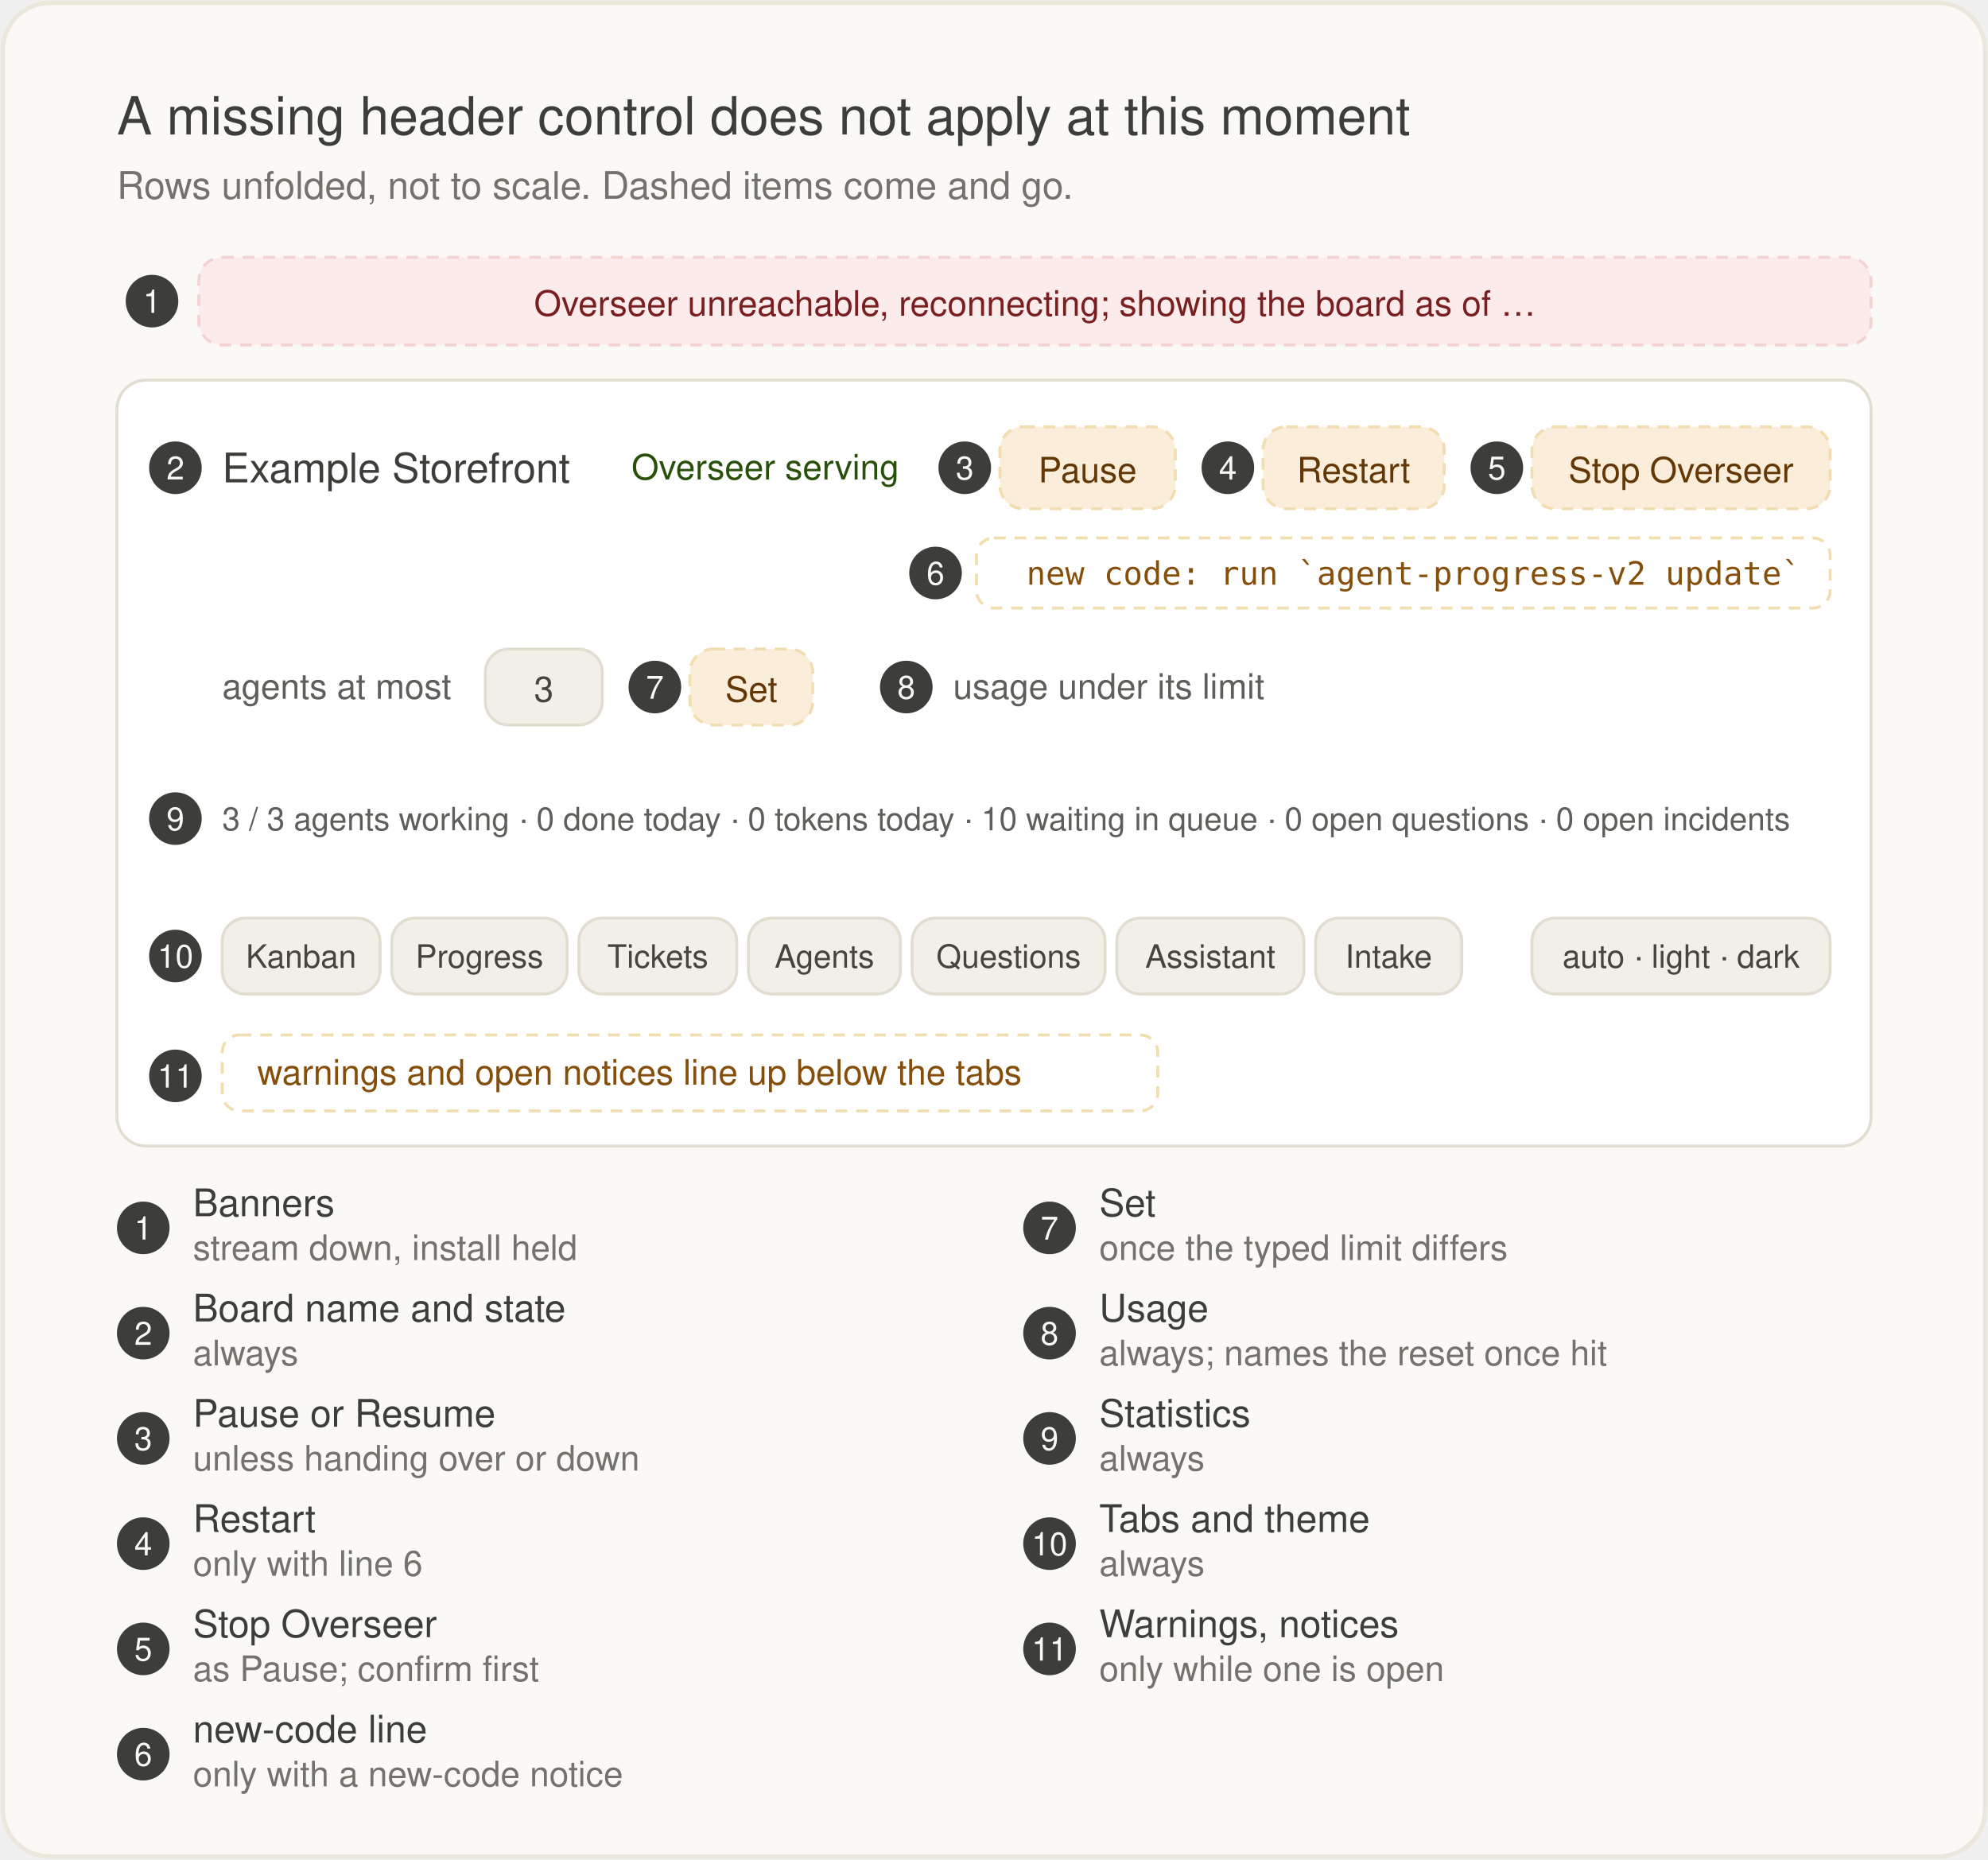
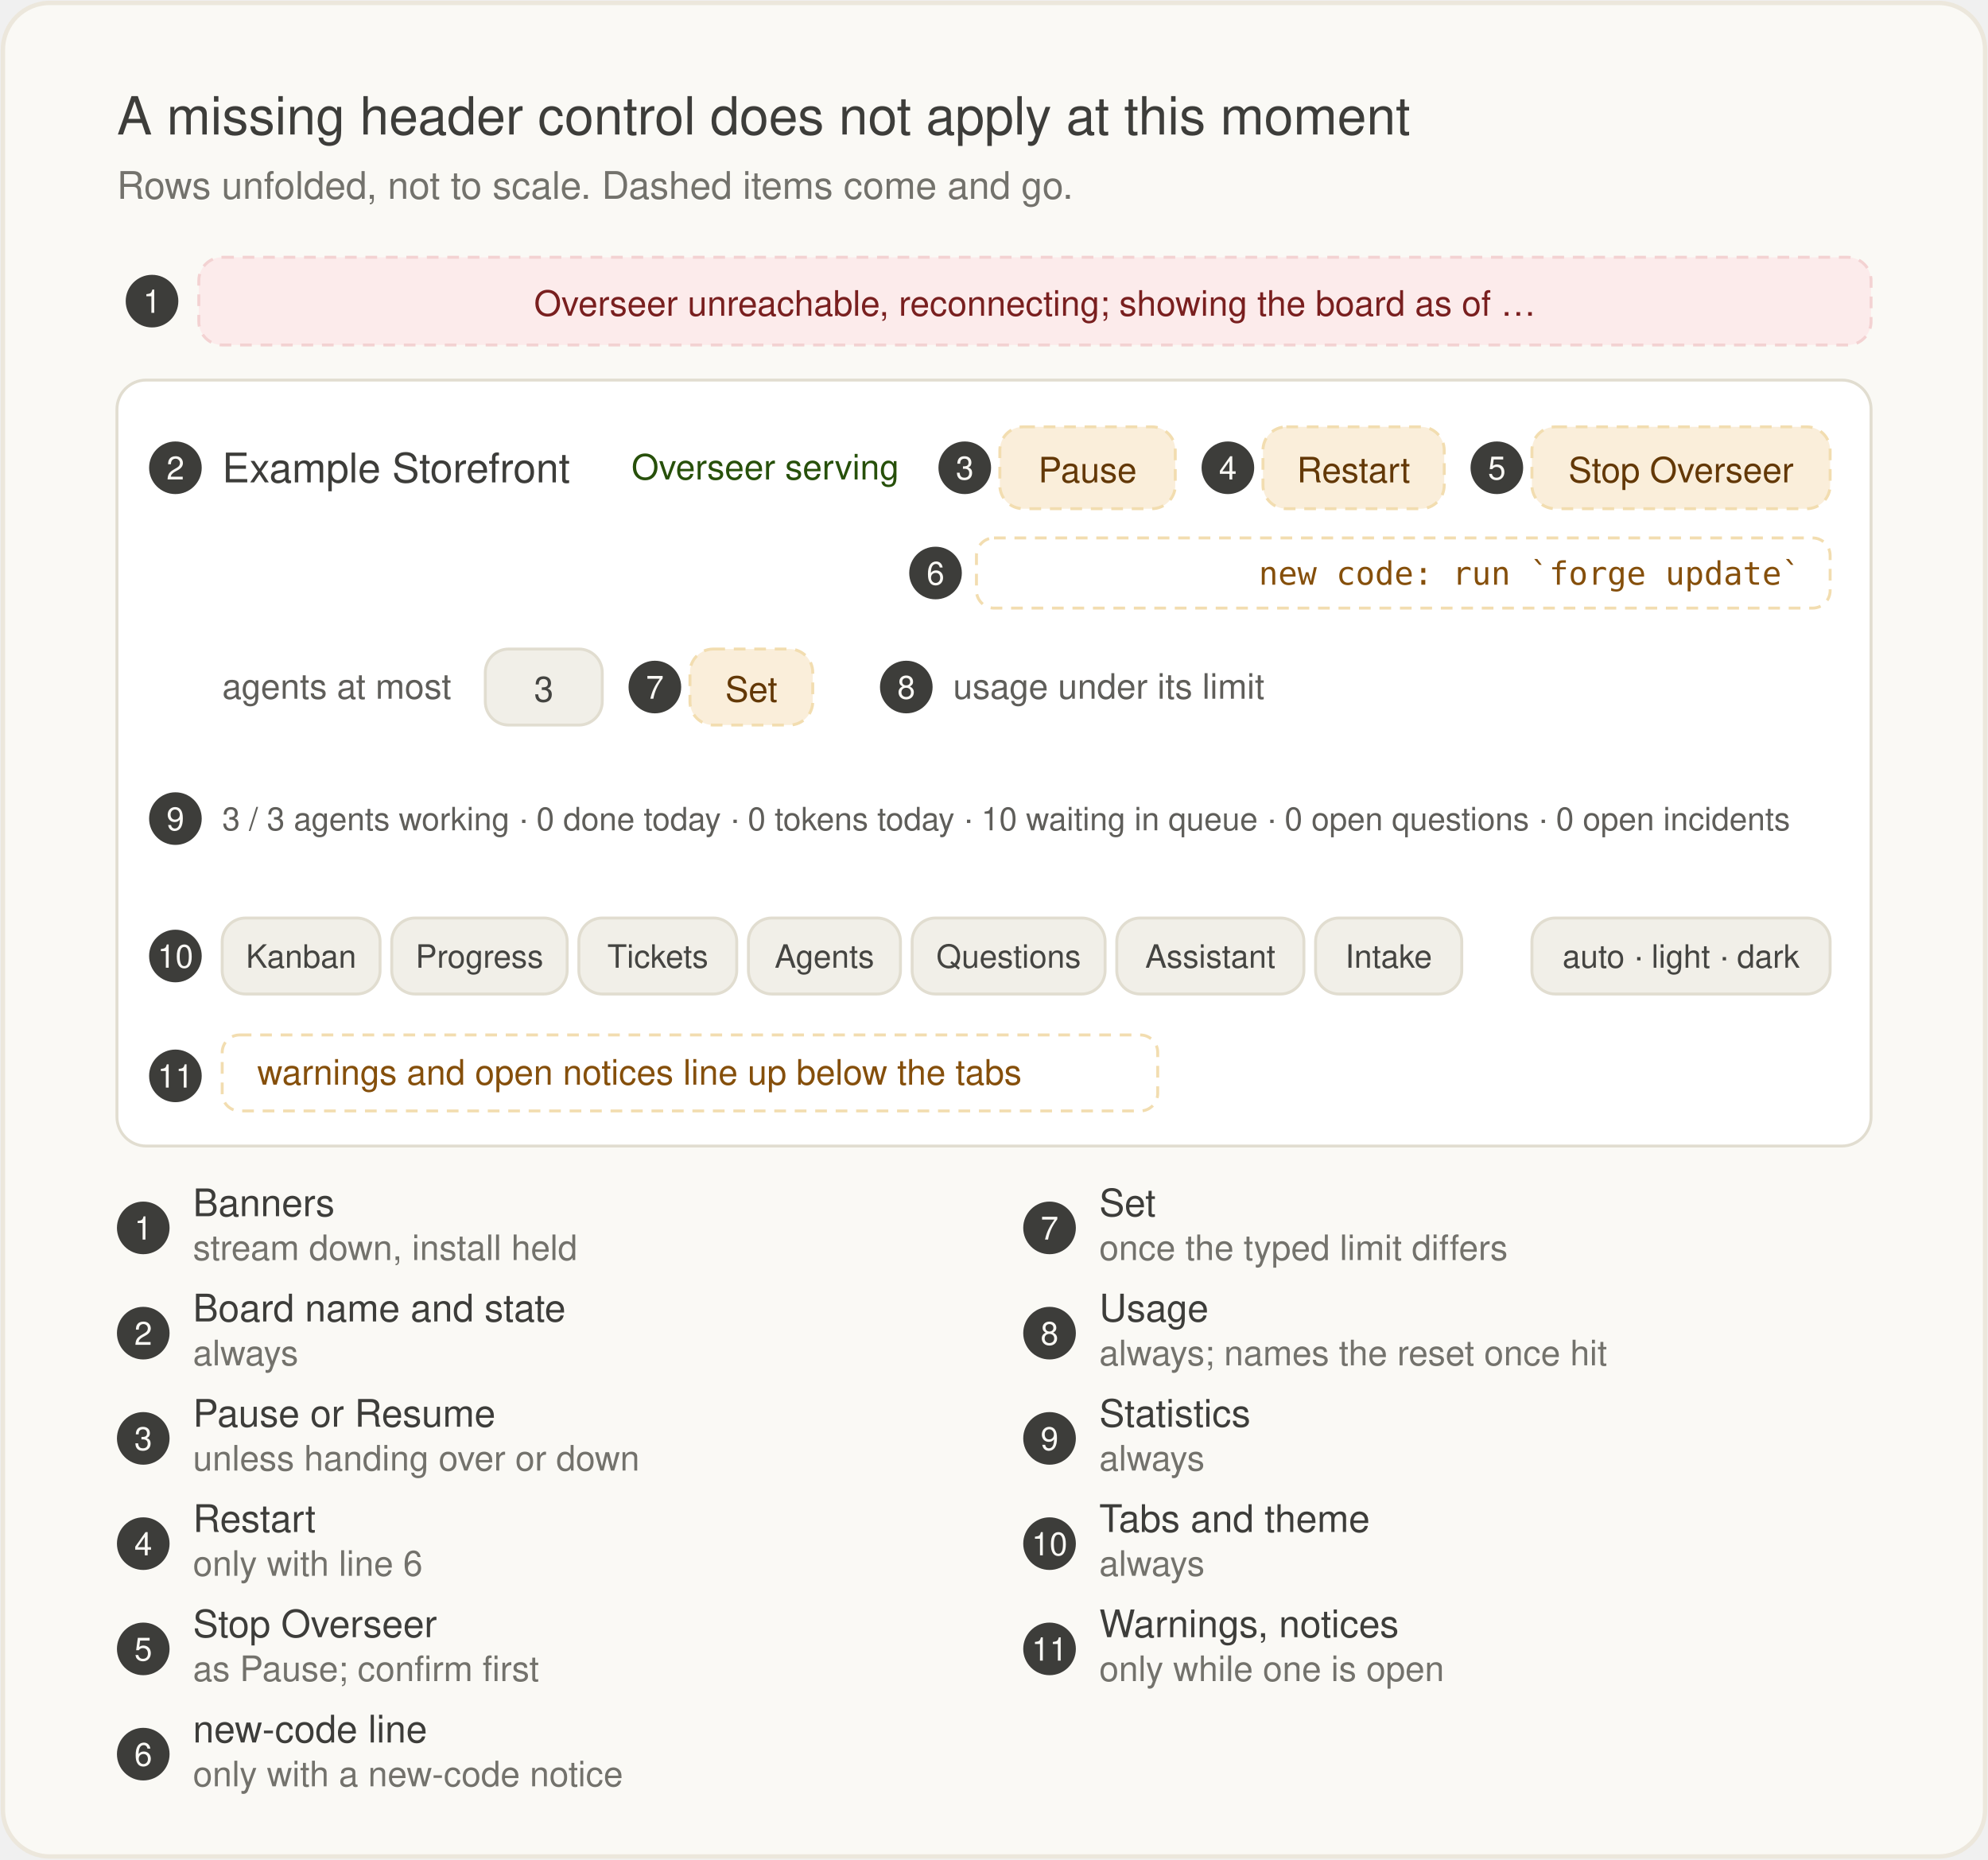
<svg xmlns="http://www.w3.org/2000/svg" width="680" height="636" viewBox="0 0 680 636" role="img" font-family="-apple-system,BlinkMacSystemFont,'Segoe UI',Helvetica,Arial,sans-serif">
  <defs>
    <marker id="ah" markerWidth="9" markerHeight="9" refX="6" refY="4.5" orient="auto">
      <path d="M0,0 L8,4.5 L0,9 z" fill="#73726c" />
    </marker>
  </defs>
  <rect x="1" y="1" width="678" height="634" rx="16" fill="#FAF9F5" stroke="#ECE7DC" stroke-width="1.5" />
  <text x="40" y="46" font-size="18" fill="#3d3d3a" font-weight="500">A missing header control does not apply at this moment</text>
  <text x="40" y="68" font-size="13" fill="#73726c">Rows unfolded, not to scale. Dashed items come and go.</text>
  <circle cx="52" cy="103" r="9" fill="#3d3d3a" />
  <text x="52" y="107" font-size="11" fill="#FAF9F5" font-weight="500" text-anchor="middle">1</text>
  <rect x="68" y="88" width="572" height="30" rx="8" fill="#FCEBEB" stroke="#F3D2D2" stroke-width="1" stroke-dasharray="4 3" />
  <text x="354" y="108" font-size="12" fill="#791F1F" font-weight="500" text-anchor="middle">Overseer unreachable, reconnecting; showing the board as of …</text>
  <rect x="40" y="130" width="600" height="262" rx="10" fill="#FFFFFF" stroke="#E1DDD0" stroke-width="1" />
  <circle cx="60" cy="160" r="9" fill="#3d3d3a" />
  <text x="60" y="164" font-size="11" fill="#FAF9F5" font-weight="500" text-anchor="middle">2</text>
  <text x="76" y="165" font-size="14" fill="#3d3d3a" font-weight="500">Example Storefront</text>
  <text x="216" y="164" font-size="12" fill="#27500A">Overseer serving</text>
  <circle cx="330" cy="160" r="9" fill="#3d3d3a" />
  <text x="330" y="164" font-size="11" fill="#FAF9F5" font-weight="500" text-anchor="middle">3</text>
  <rect x="342" y="146" width="60" height="28" rx="8" fill="#FAEEDA" stroke="#F2DDB0" stroke-width="1" stroke-dasharray="4 3" />
  <text x="372.0" y="165" font-size="12" fill="#633806" font-weight="500" text-anchor="middle">Pause</text>
  <circle cx="420" cy="160" r="9" fill="#3d3d3a" />
  <text x="420" y="164" font-size="11" fill="#FAF9F5" font-weight="500" text-anchor="middle">4</text>
  <rect x="432" y="146" width="62" height="28" rx="8" fill="#FAEEDA" stroke="#F2DDB0" stroke-width="1" stroke-dasharray="4 3" />
  <text x="463.0" y="165" font-size="12" fill="#633806" font-weight="500" text-anchor="middle">Restart</text>
  <circle cx="512" cy="160" r="9" fill="#3d3d3a" />
  <text x="512" y="164" font-size="11" fill="#FAF9F5" font-weight="500" text-anchor="middle">5</text>
  <rect x="524" y="146" width="102" height="28" rx="8" fill="#FAEEDA" stroke="#F2DDB0" stroke-width="1" stroke-dasharray="4 3" />
  <text x="575.0" y="165" font-size="12" fill="#633806" font-weight="500" text-anchor="middle">Stop Overseer</text>
  <rect x="334" y="184" width="292" height="24" rx="6" fill="#FFFFFF" stroke="#F2DDB0" stroke-width="1" stroke-dasharray="4 3" />
-   <text x="616" y="200" font-size="11" fill="#854F0B" text-anchor="end" font-family="ui-monospace,Menlo,Consolas,monospace">new code: run `agent-progress-v2 update`</text>
+   <text x="616" y="200" font-size="11" fill="#854F0B" text-anchor="end" font-family="ui-monospace,Menlo,Consolas,monospace">new code: run `forge update`</text>
  <circle cx="320" cy="196" r="9" fill="#3d3d3a" />
  <text x="320" y="200" font-size="11" fill="#FAF9F5" font-weight="500" text-anchor="middle">6</text>
  <text x="76" y="239" font-size="12" fill="#5F5E5A">agents at most</text>
  <rect x="166" y="222" width="40" height="26" rx="8" fill="#F1EFE8" stroke="#E1DDD0" stroke-width="1" />
  <text x="186" y="240" font-size="12" fill="#444441" font-weight="500" text-anchor="middle">3</text>
  <circle cx="224" cy="235" r="9" fill="#3d3d3a" />
  <text x="224" y="239" font-size="11" fill="#FAF9F5" font-weight="500" text-anchor="middle">7</text>
  <rect x="236" y="222" width="42" height="26" rx="8" fill="#FAEEDA" stroke="#F2DDB0" stroke-width="1" stroke-dasharray="4 3" />
  <text x="257" y="240" font-size="12" fill="#633806" font-weight="500" text-anchor="middle">Set</text>
  <circle cx="310" cy="235" r="9" fill="#3d3d3a" />
  <text x="310" y="239" font-size="11" fill="#FAF9F5" font-weight="500" text-anchor="middle">8</text>
  <text x="326" y="239" font-size="12" fill="#5F5E5A">usage under its limit</text>
  <circle cx="60" cy="280" r="9" fill="#3d3d3a" />
  <text x="60" y="284" font-size="11" fill="#FAF9F5" font-weight="500" text-anchor="middle">9</text>
  <text x="76" y="284" font-size="11" fill="#5F5E5A">3 / 3 agents working · 0 done today · 0 tokens today · 10 waiting in queue · 0 open questions · 0 open incidents</text>
  <circle cx="60" cy="327" r="9" fill="#3d3d3a" />
  <text x="60" y="331" font-size="11" fill="#FAF9F5" font-weight="500" text-anchor="middle">10</text>
  <rect x="76" y="314" width="54" height="26" rx="8" fill="#F1EFE8" stroke="#E1DDD0" stroke-width="1" />
  <text x="103.0" y="331" font-size="11" fill="#444441" text-anchor="middle">Kanban</text>
  <rect x="134" y="314" width="60" height="26" rx="8" fill="#F1EFE8" stroke="#E1DDD0" stroke-width="1" />
  <text x="164.0" y="331" font-size="11" fill="#444441" text-anchor="middle">Progress</text>
  <rect x="198" y="314" width="54" height="26" rx="8" fill="#F1EFE8" stroke="#E1DDD0" stroke-width="1" />
  <text x="225.0" y="331" font-size="11" fill="#444441" text-anchor="middle">Tickets</text>
  <rect x="256" y="314" width="52" height="26" rx="8" fill="#F1EFE8" stroke="#E1DDD0" stroke-width="1" />
  <text x="282.0" y="331" font-size="11" fill="#444441" text-anchor="middle">Agents</text>
  <rect x="312" y="314" width="66" height="26" rx="8" fill="#F1EFE8" stroke="#E1DDD0" stroke-width="1" />
  <text x="345.0" y="331" font-size="11" fill="#444441" text-anchor="middle">Questions</text>
  <rect x="382" y="314" width="64" height="26" rx="8" fill="#F1EFE8" stroke="#E1DDD0" stroke-width="1" />
  <text x="414.0" y="331" font-size="11" fill="#444441" text-anchor="middle">Assistant</text>
  <rect x="450" y="314" width="50" height="26" rx="8" fill="#F1EFE8" stroke="#E1DDD0" stroke-width="1" />
  <text x="475.0" y="331" font-size="11" fill="#444441" text-anchor="middle">Intake</text>
  <rect x="524" y="314" width="102" height="26" rx="8" fill="#F1EFE8" stroke="#E1DDD0" stroke-width="1" />
  <text x="575" y="331" font-size="11" fill="#444441" text-anchor="middle">auto · light · dark</text>
  <circle cx="60" cy="368" r="9" fill="#3d3d3a" />
  <text x="60" y="372" font-size="11" fill="#FAF9F5" font-weight="500" text-anchor="middle">11</text>
  <rect x="76" y="354" width="320" height="26" rx="6" fill="#FFFFFF" stroke="#F2DDB0" stroke-width="1" stroke-dasharray="4 3" />
  <text x="88" y="371" font-size="12" fill="#854F0B">warnings and open notices line up below the tabs</text>
  <circle cx="49" cy="420" r="9" fill="#3d3d3a" />
  <text x="49" y="424" font-size="11" fill="#FAF9F5" font-weight="500" text-anchor="middle">1</text>
  <text x="66" y="416" font-size="13" fill="#3d3d3a" font-weight="500">Banners</text>
  <text x="66" y="431" font-size="12" fill="#73726c">stream down, install held</text>
  <circle cx="49" cy="456" r="9" fill="#3d3d3a" />
  <text x="49" y="460" font-size="11" fill="#FAF9F5" font-weight="500" text-anchor="middle">2</text>
  <text x="66" y="452" font-size="13" fill="#3d3d3a" font-weight="500">Board name and state</text>
  <text x="66" y="467" font-size="12" fill="#73726c">always</text>
  <circle cx="49" cy="492" r="9" fill="#3d3d3a" />
  <text x="49" y="496" font-size="11" fill="#FAF9F5" font-weight="500" text-anchor="middle">3</text>
  <text x="66" y="488" font-size="13" fill="#3d3d3a" font-weight="500">Pause or Resume</text>
  <text x="66" y="503" font-size="12" fill="#73726c">unless handing over or down</text>
  <circle cx="49" cy="528" r="9" fill="#3d3d3a" />
  <text x="49" y="532" font-size="11" fill="#FAF9F5" font-weight="500" text-anchor="middle">4</text>
  <text x="66" y="524" font-size="13" fill="#3d3d3a" font-weight="500">Restart</text>
  <text x="66" y="539" font-size="12" fill="#73726c">only with line 6</text>
  <circle cx="49" cy="564" r="9" fill="#3d3d3a" />
  <text x="49" y="568" font-size="11" fill="#FAF9F5" font-weight="500" text-anchor="middle">5</text>
  <text x="66" y="560" font-size="13" fill="#3d3d3a" font-weight="500">Stop Overseer</text>
  <text x="66" y="575" font-size="12" fill="#73726c">as Pause; confirm first</text>
  <circle cx="49" cy="600" r="9" fill="#3d3d3a" />
  <text x="49" y="604" font-size="11" fill="#FAF9F5" font-weight="500" text-anchor="middle">6</text>
  <text x="66" y="596" font-size="13" fill="#3d3d3a" font-weight="500">new-code line</text>
  <text x="66" y="611" font-size="12" fill="#73726c">only with a new-code notice</text>
  <circle cx="359" cy="420" r="9" fill="#3d3d3a" />
  <text x="359" y="424" font-size="11" fill="#FAF9F5" font-weight="500" text-anchor="middle">7</text>
  <text x="376" y="416" font-size="13" fill="#3d3d3a" font-weight="500">Set</text>
  <text x="376" y="431" font-size="12" fill="#73726c">once the typed limit differs</text>
  <circle cx="359" cy="456" r="9" fill="#3d3d3a" />
  <text x="359" y="460" font-size="11" fill="#FAF9F5" font-weight="500" text-anchor="middle">8</text>
  <text x="376" y="452" font-size="13" fill="#3d3d3a" font-weight="500">Usage</text>
  <text x="376" y="467" font-size="12" fill="#73726c">always; names the reset once hit</text>
  <circle cx="359" cy="492" r="9" fill="#3d3d3a" />
  <text x="359" y="496" font-size="11" fill="#FAF9F5" font-weight="500" text-anchor="middle">9</text>
  <text x="376" y="488" font-size="13" fill="#3d3d3a" font-weight="500">Statistics</text>
  <text x="376" y="503" font-size="12" fill="#73726c">always</text>
  <circle cx="359" cy="528" r="9" fill="#3d3d3a" />
  <text x="359" y="532" font-size="11" fill="#FAF9F5" font-weight="500" text-anchor="middle">10</text>
  <text x="376" y="524" font-size="13" fill="#3d3d3a" font-weight="500">Tabs and theme</text>
  <text x="376" y="539" font-size="12" fill="#73726c">always</text>
  <circle cx="359" cy="564" r="9" fill="#3d3d3a" />
  <text x="359" y="568" font-size="11" fill="#FAF9F5" font-weight="500" text-anchor="middle">11</text>
  <text x="376" y="560" font-size="13" fill="#3d3d3a" font-weight="500">Warnings, notices</text>
  <text x="376" y="575" font-size="12" fill="#73726c">only while one is open</text>
</svg>
